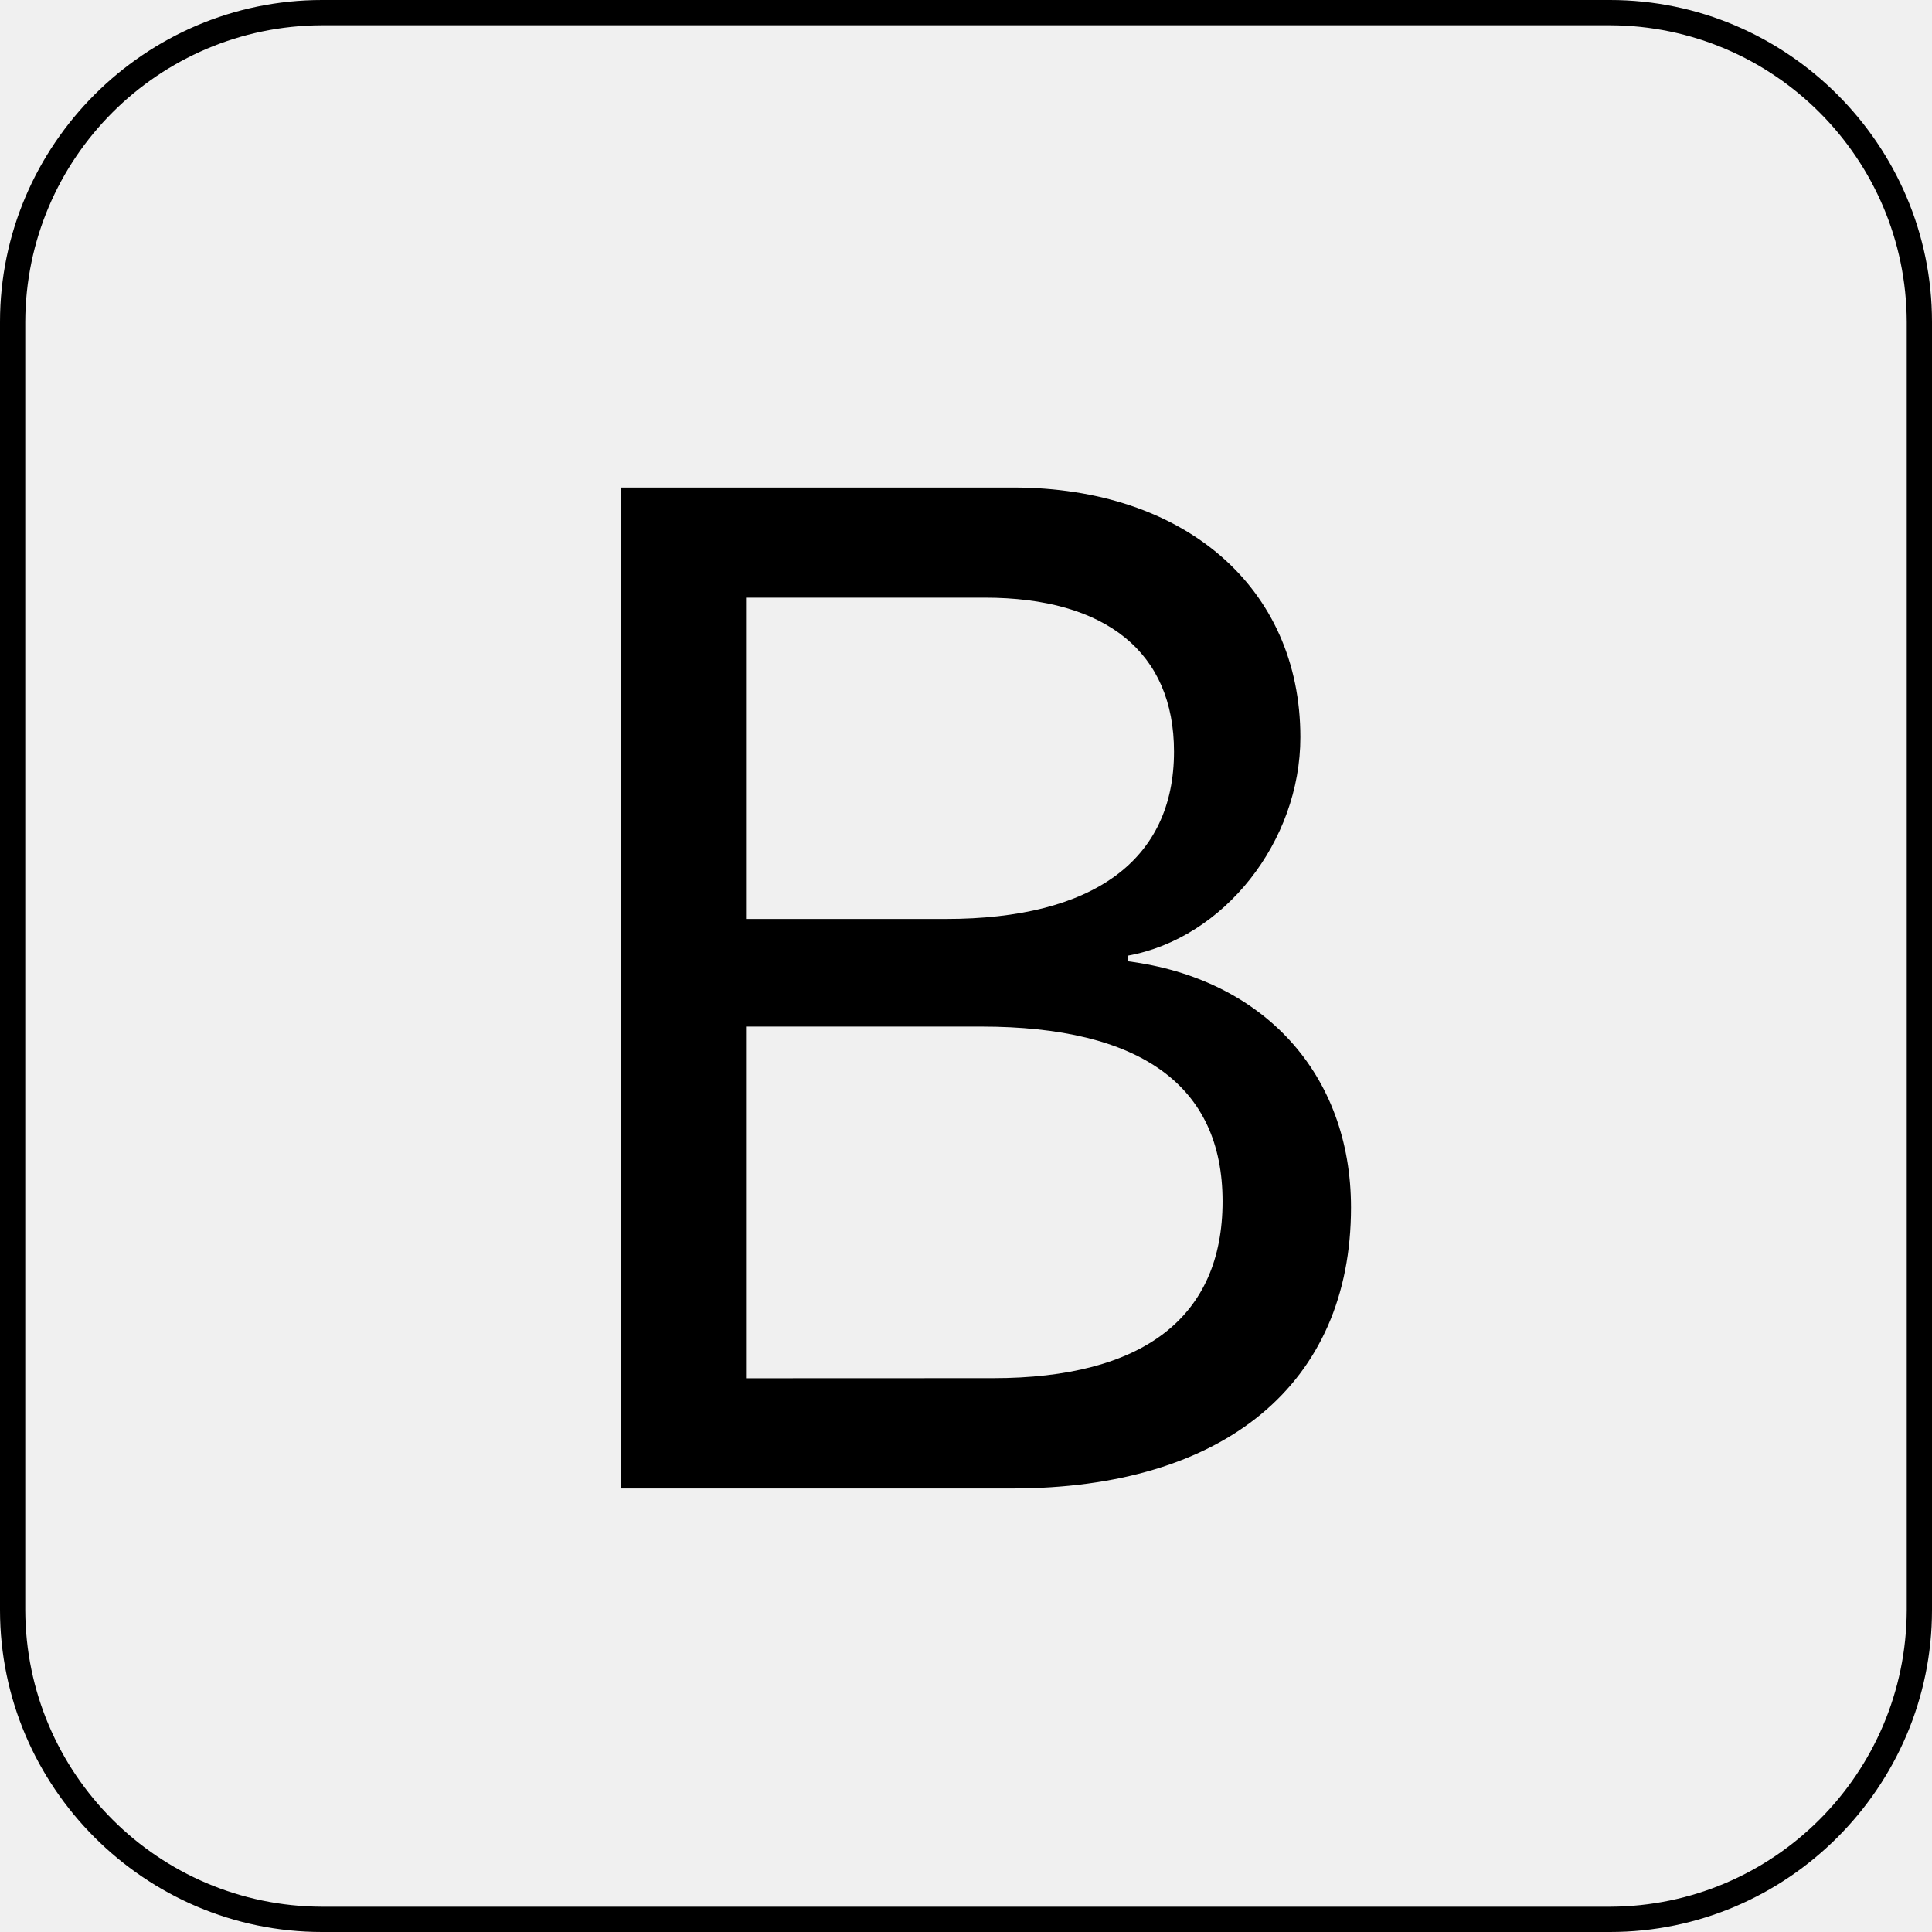
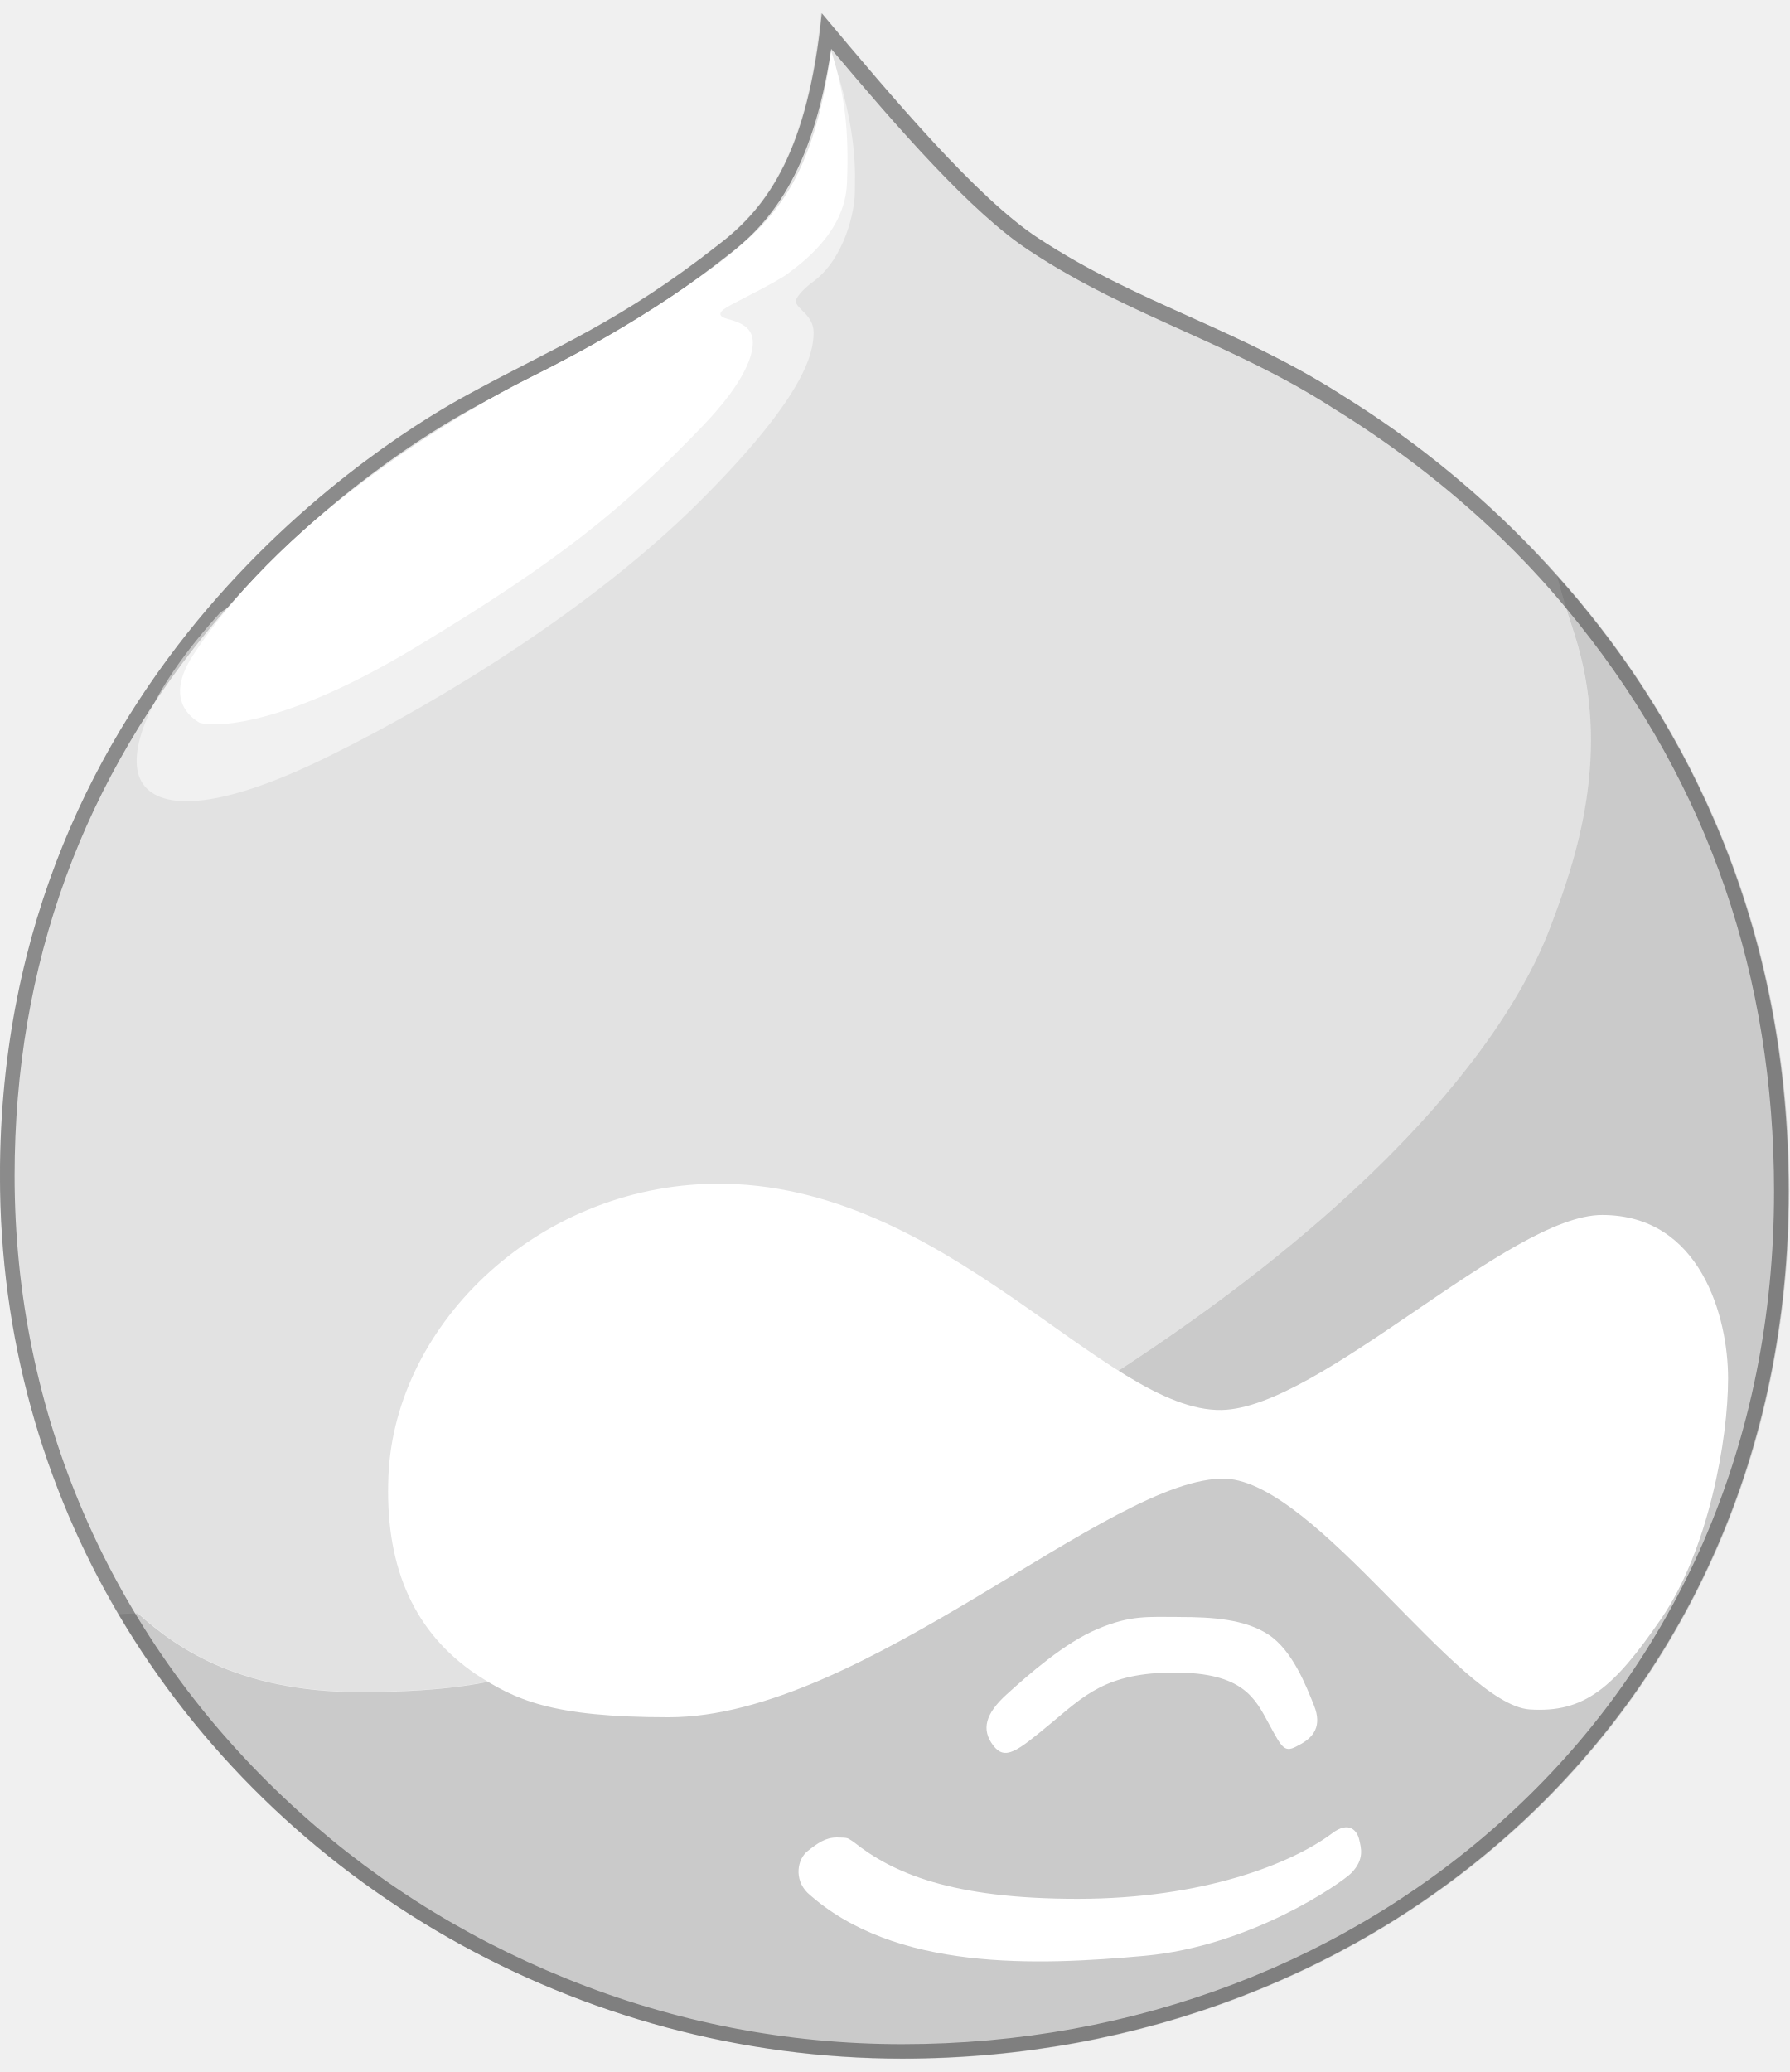
- <svg xmlns="http://www.w3.org/2000/svg" class="d-block" width="36" height="36" viewBox="0 0 612 612" focusable="false">
-   <path fill="currentColor" d="M510 8a94.3 94.3 0 0 1 94 94v408a94.3 94.3 0 0 1-94 94H102a94.3 94.3 0 0 1-94-94V102a94.3 94.3 0 0 1 94-94h408m0-8H102C45.9 0 0 45.9 0 102v408c0 56.1 45.9 102 102 102h408c56.1 0 102-45.9 102-102V102C612 45.9 566.1 0 510 0z" />
-   <path fill="currentColor" d="M196.77 471.5V154.43h124.15c54.27 0 91 31.64 91 79.1 0 33-24.17 63.72-54.71 69.21v1.76c43.07 5.49 70.75 35.82 70.75 78 0 55.81-40 89-107.45 89zm39.55-180.4h63.28c46.8 0 72.29-18.68 72.29-53 0-31.42-21.53-48.78-60-48.78h-75.57zm78.22 145.46c47.68 0 72.73-19.34 72.73-56s-25.93-55.37-76.46-55.37h-74.49v111.4z" />
+ <svg xmlns="http://www.w3.org/2000/svg" width="57" height="66" viewBox="471.5 467 57 66" enable-background="new 471.5 467 57 66">
+   <path opacity=".2" fill="#303030" d="M528.5 504.965c0 16.634-13.123 27.615-28.24 27.615-10.29 0-19.894-5.523-24.978-14.167l.605-.027c1.313 1.192 3.39 2.58 7.404 2.515 4.77-.064 5.645-.875 9.855-2.756 22.716-10.17 26.925-19.457 27.736-21.59s2.013-5.587.756-9.415c-.242-.737-.42-1.333-.54-1.808-3.018-3.372-6.017-5.225-6.92-5.784-.14-.093-.29-.177-.43-.26l.44.26c2.01 1.247 14.314 8.782 14.314 25.417z" />
+   <path fill="#fff" d="M509.09 518.507c1.006 0 2.077.065 2.83.568.756.503 1.193 1.63 1.445 2.263.25.634 0 1.006-.503 1.258-.438.25-.503.12-.94-.69-.44-.81-.82-1.63-3.01-1.63s-2.887.755-3.948 1.63c-1.062.876-1.443 1.193-1.825.69s-.253-1.006.437-1.63 1.825-1.63 2.888-2.077c1.06-.45 1.62-.383 2.625-.383zm-10.413 7.152c1.257 1.005 3.14 1.825 7.153 1.825 4.015 0 6.836-1.137 8.094-2.077.568-.438.82-.065.875.187.056.25.186.624-.252 1.07-.316.317-3.194 2.33-6.594 2.636-3.4.31-7.964.504-10.73-2.01-.438-.44-.316-1.07 0-1.323.317-.25.568-.438.94-.438.374.008.317.008.513.13z" />
+   <path opacity=".2" fill="#aaa" d="M520.89 496.545c-.81 2.133-5.02 11.42-27.735 21.59-4.21 1.88-5.085 2.69-9.854 2.756-4.013.066-6.09-1.32-7.403-2.514l-.605.028h-.01c-2.393-4.042-3.78-8.783-3.78-13.952 0-7.852 2.97-13.654 6.287-17.687.11-.13.213-.26.325-.382 2.683-3.148 5.55-5.17 7.218-6.203.038-.028.075-.047.112-.065.42-.25.754-.447.987-.568 2.757-1.51 4.77-2.263 7.963-4.77.12-.092.242-.186.354-.288l.008-.01c.875-.754 1.64-1.76 2.18-3.4v-.008c.325-.97.567-2.16.716-3.65l.02.018c2.253 2.69 4.954 5.886 6.89 7.144.69.447 1.38.848 2.068 1.202l.3.15c2.243 1.126 4.507 1.945 6.807 3.333l.428.26c.903.56 3.902 2.412 6.92 5.784.12.475.298 1.07.54 1.807 1.274 3.837.073 7.292-.737 9.425z" />
+   <path opacity=".5" fill="#333" d="M514.176 479.538c-3.26-2.077-6.464-2.887-9.603-4.955-1.938-1.267-4.64-4.47-6.893-7.162-.438 4.332-1.686 6.148-3.26 7.35-3.195 2.515-5.207 3.26-7.963 4.77-2.338 1.256-14.958 8.726-14.958 24.913 0 5.17 1.387 9.91 3.77 13.96 5.077 8.635 14.68 14.158 24.97 14.158 15.126 0 28.24-10.98 28.24-27.614 0-9.127-3.707-15.526-7.386-19.633-3.016-3.382-6.015-5.217-6.918-5.785zm7.627 7.34c4.117 5.15 6.213 11.23 6.213 18.077 0 3.968-.755 7.712-2.245 11.148-1.414 3.25-3.444 6.13-6.053 8.56-5.15 4.806-12.062 7.45-19.475 7.45-3.67 0-7.265-.698-10.692-2.086-3.372-1.36-6.398-3.297-9.016-5.774-5.532-5.225-8.57-12.257-8.57-19.8 0-6.716 2.18-12.695 6.483-17.753 3.288-3.865 6.836-6.007 8.196-6.743.67-.363 1.285-.69 1.89-.997 1.892-.97 3.68-1.89 6.14-3.818 1.312-.997 2.71-2.58 3.305-6.585 2.077 2.468 4.48 5.234 6.314 6.426 1.63 1.08 3.307 1.835 4.918 2.562 1.527.69 3.11 1.406 4.676 2.403l.056.037c4.62 2.84 7.06 5.896 7.86 6.892z" />
+   <path opacity=".5" fill="#fff" d="M497.98 468.678c.874 2.58.753 3.893.753 4.452 0 .56-.307 2.077-1.313 2.832-.438.317-.568.568-.568.624 0 .25.568.438.568 1.006 0 .69-.317 2.077-3.642 5.393-3.325 3.316-8.103 6.278-11.8 8.103-3.698 1.826-5.468 1.686-5.97.81s.185-2.83 2.514-5.392l9.667-6.278 9.164-6.398.503-2.44" />
+   <path fill="#fff" d="M497.98 468.613c-.57 4.145-1.826 5.393-3.512 6.715-2.83 2.133-5.588 3.446-6.212 3.763-1.63.82-7.535 4.08-10.608 8.784-.94 1.444 0 2.012.186 2.133.187.12 2.33.372 6.9-2.385 4.574-2.757 6.595-4.387 9.175-7.078 1.377-1.444 1.573-2.263 1.573-2.636 0-.438-.316-.624-.82-.754-.25-.065-.316-.187 0-.373.317-.186 1.622-.82 1.938-1.07.318-.25 1.827-1.257 1.882-2.887.065-1.63-.056-2.766-.503-4.21zm-14.112 45.628c.065-4.898 4.648-9.472 10.422-9.536 7.348-.065 12.424 7.283 16.13 7.208 3.14-.064 9.166-6.212 12.118-6.212 3.14 0 4.014 3.26 4.014 5.206 0 1.938-.623 5.458-2.133 7.656-1.51 2.198-2.44 3.008-4.2 2.888-2.264-.187-6.78-7.21-9.67-7.35-3.64-.12-11.547 7.6-17.75 7.6-3.763 0-4.9-.567-6.147-1.378-1.92-1.312-2.85-3.315-2.785-6.08z" />
</svg>
